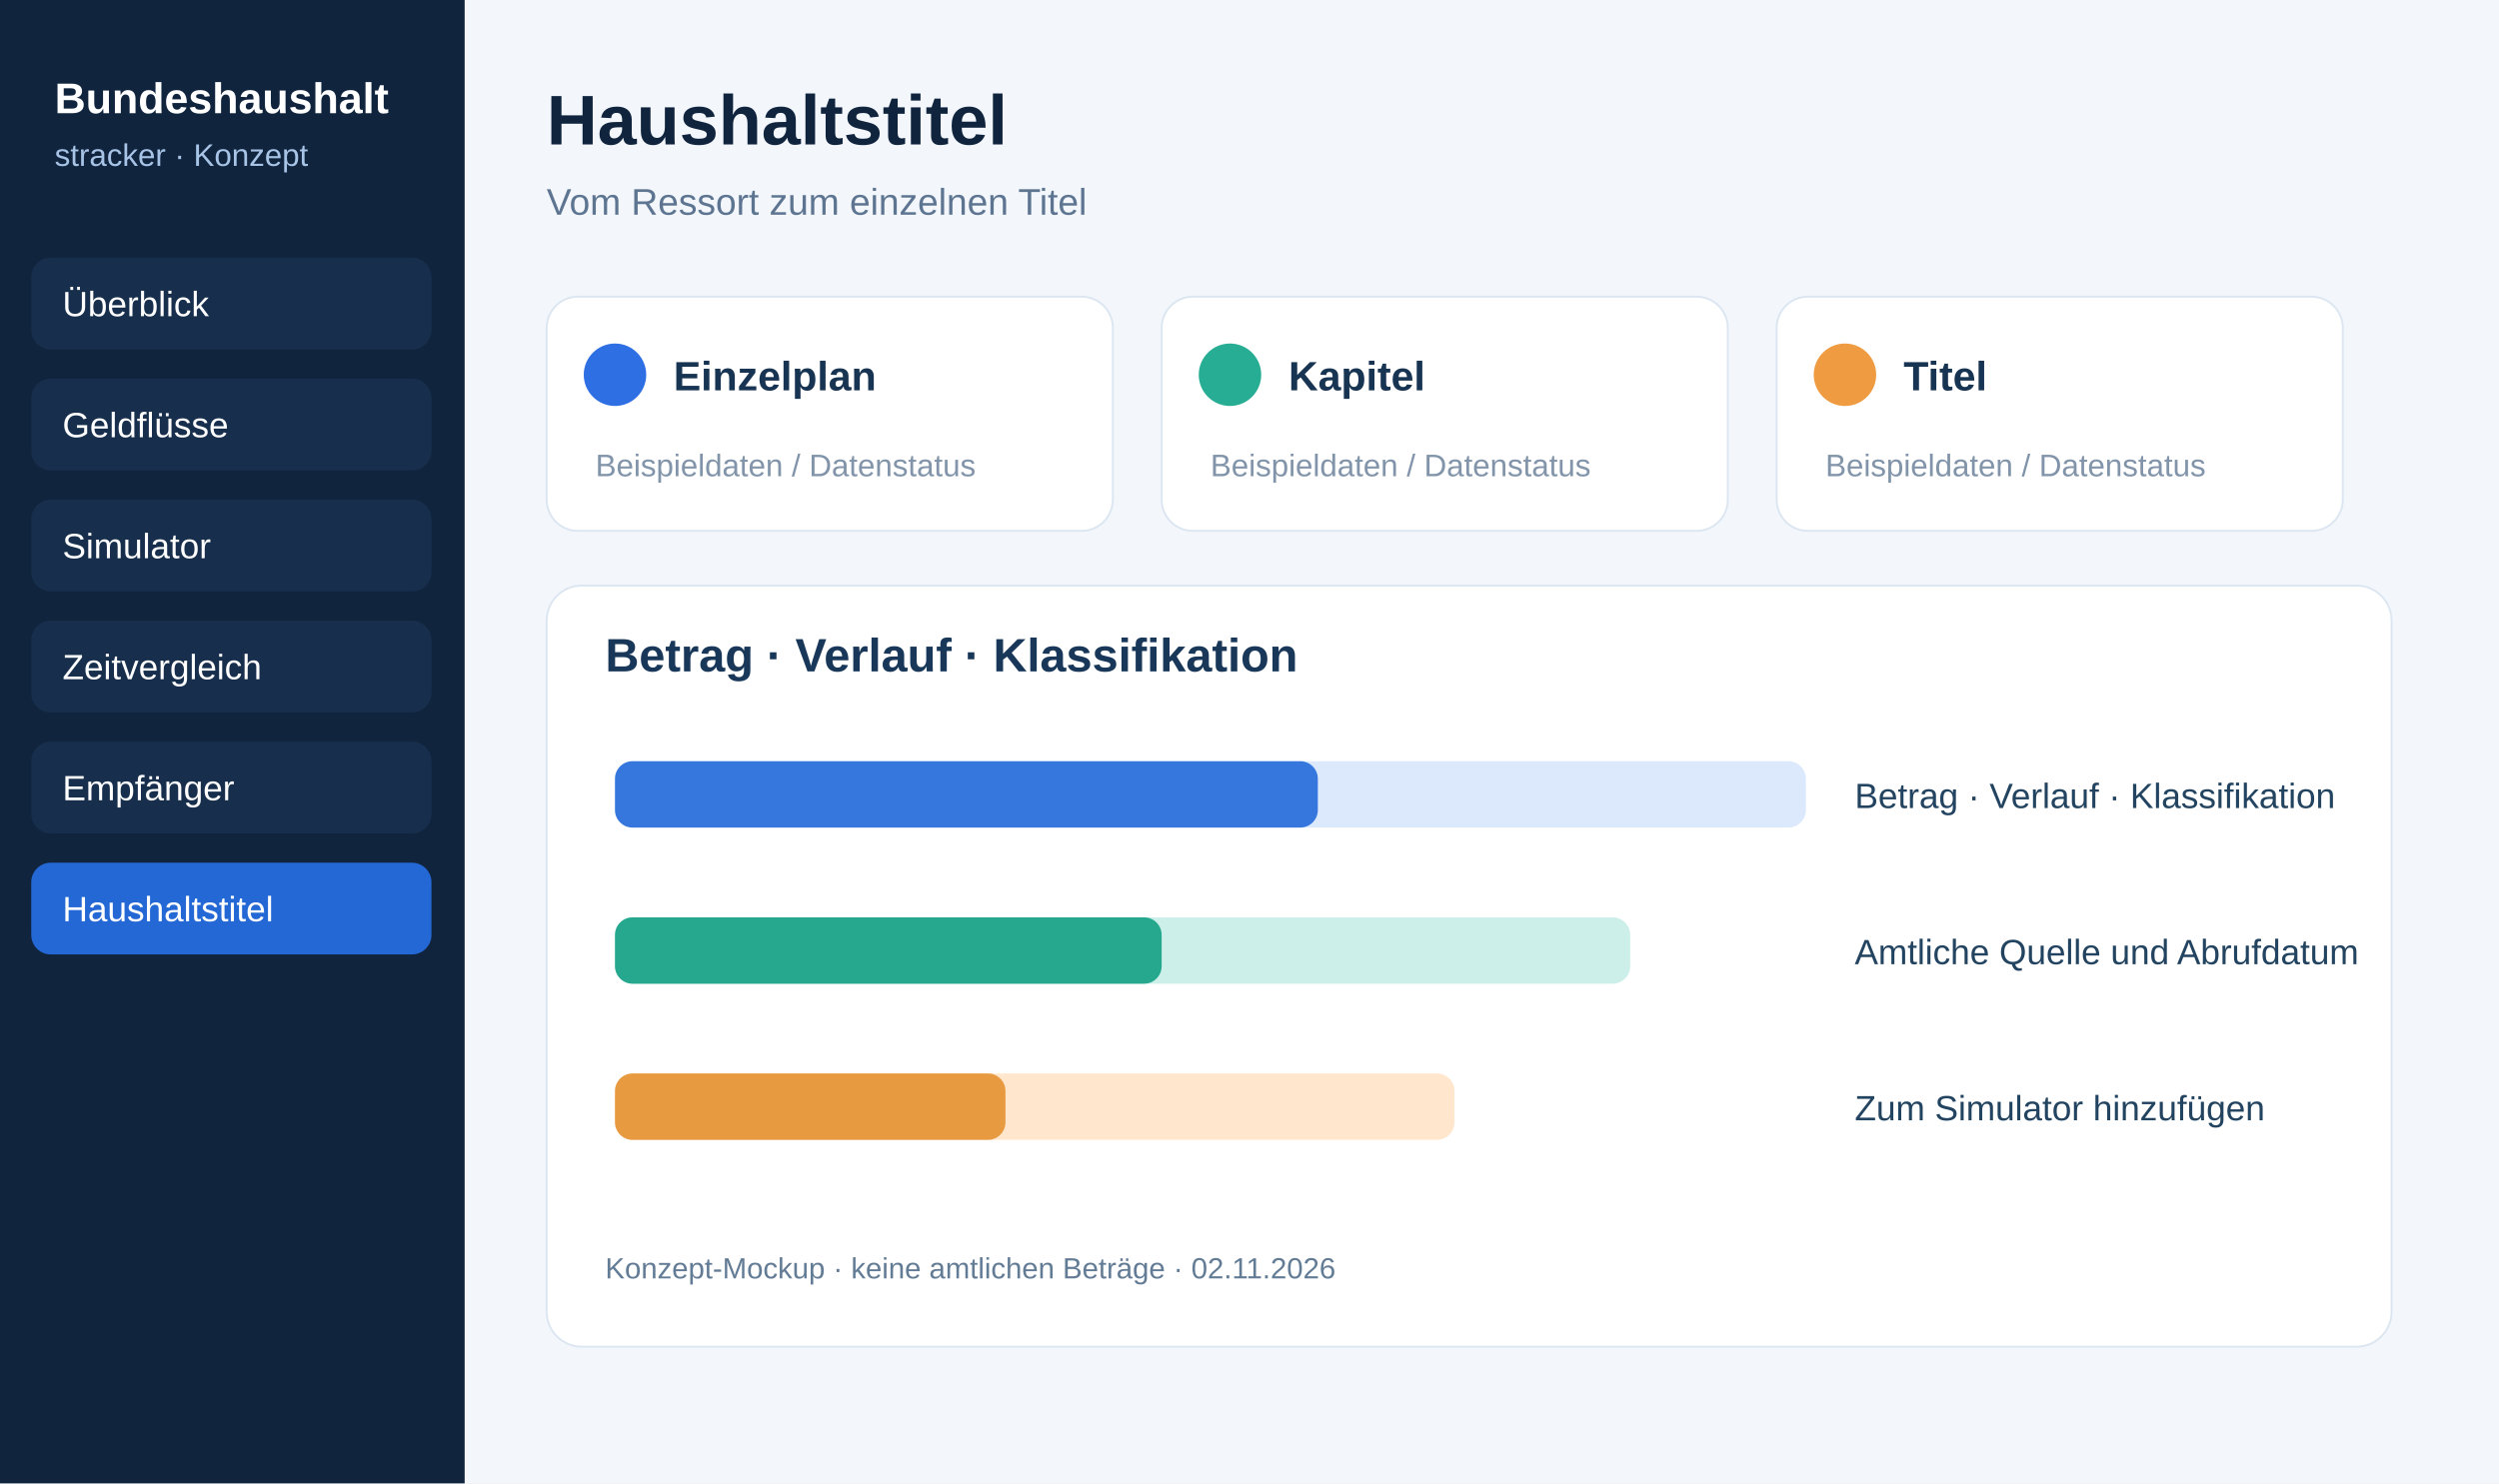
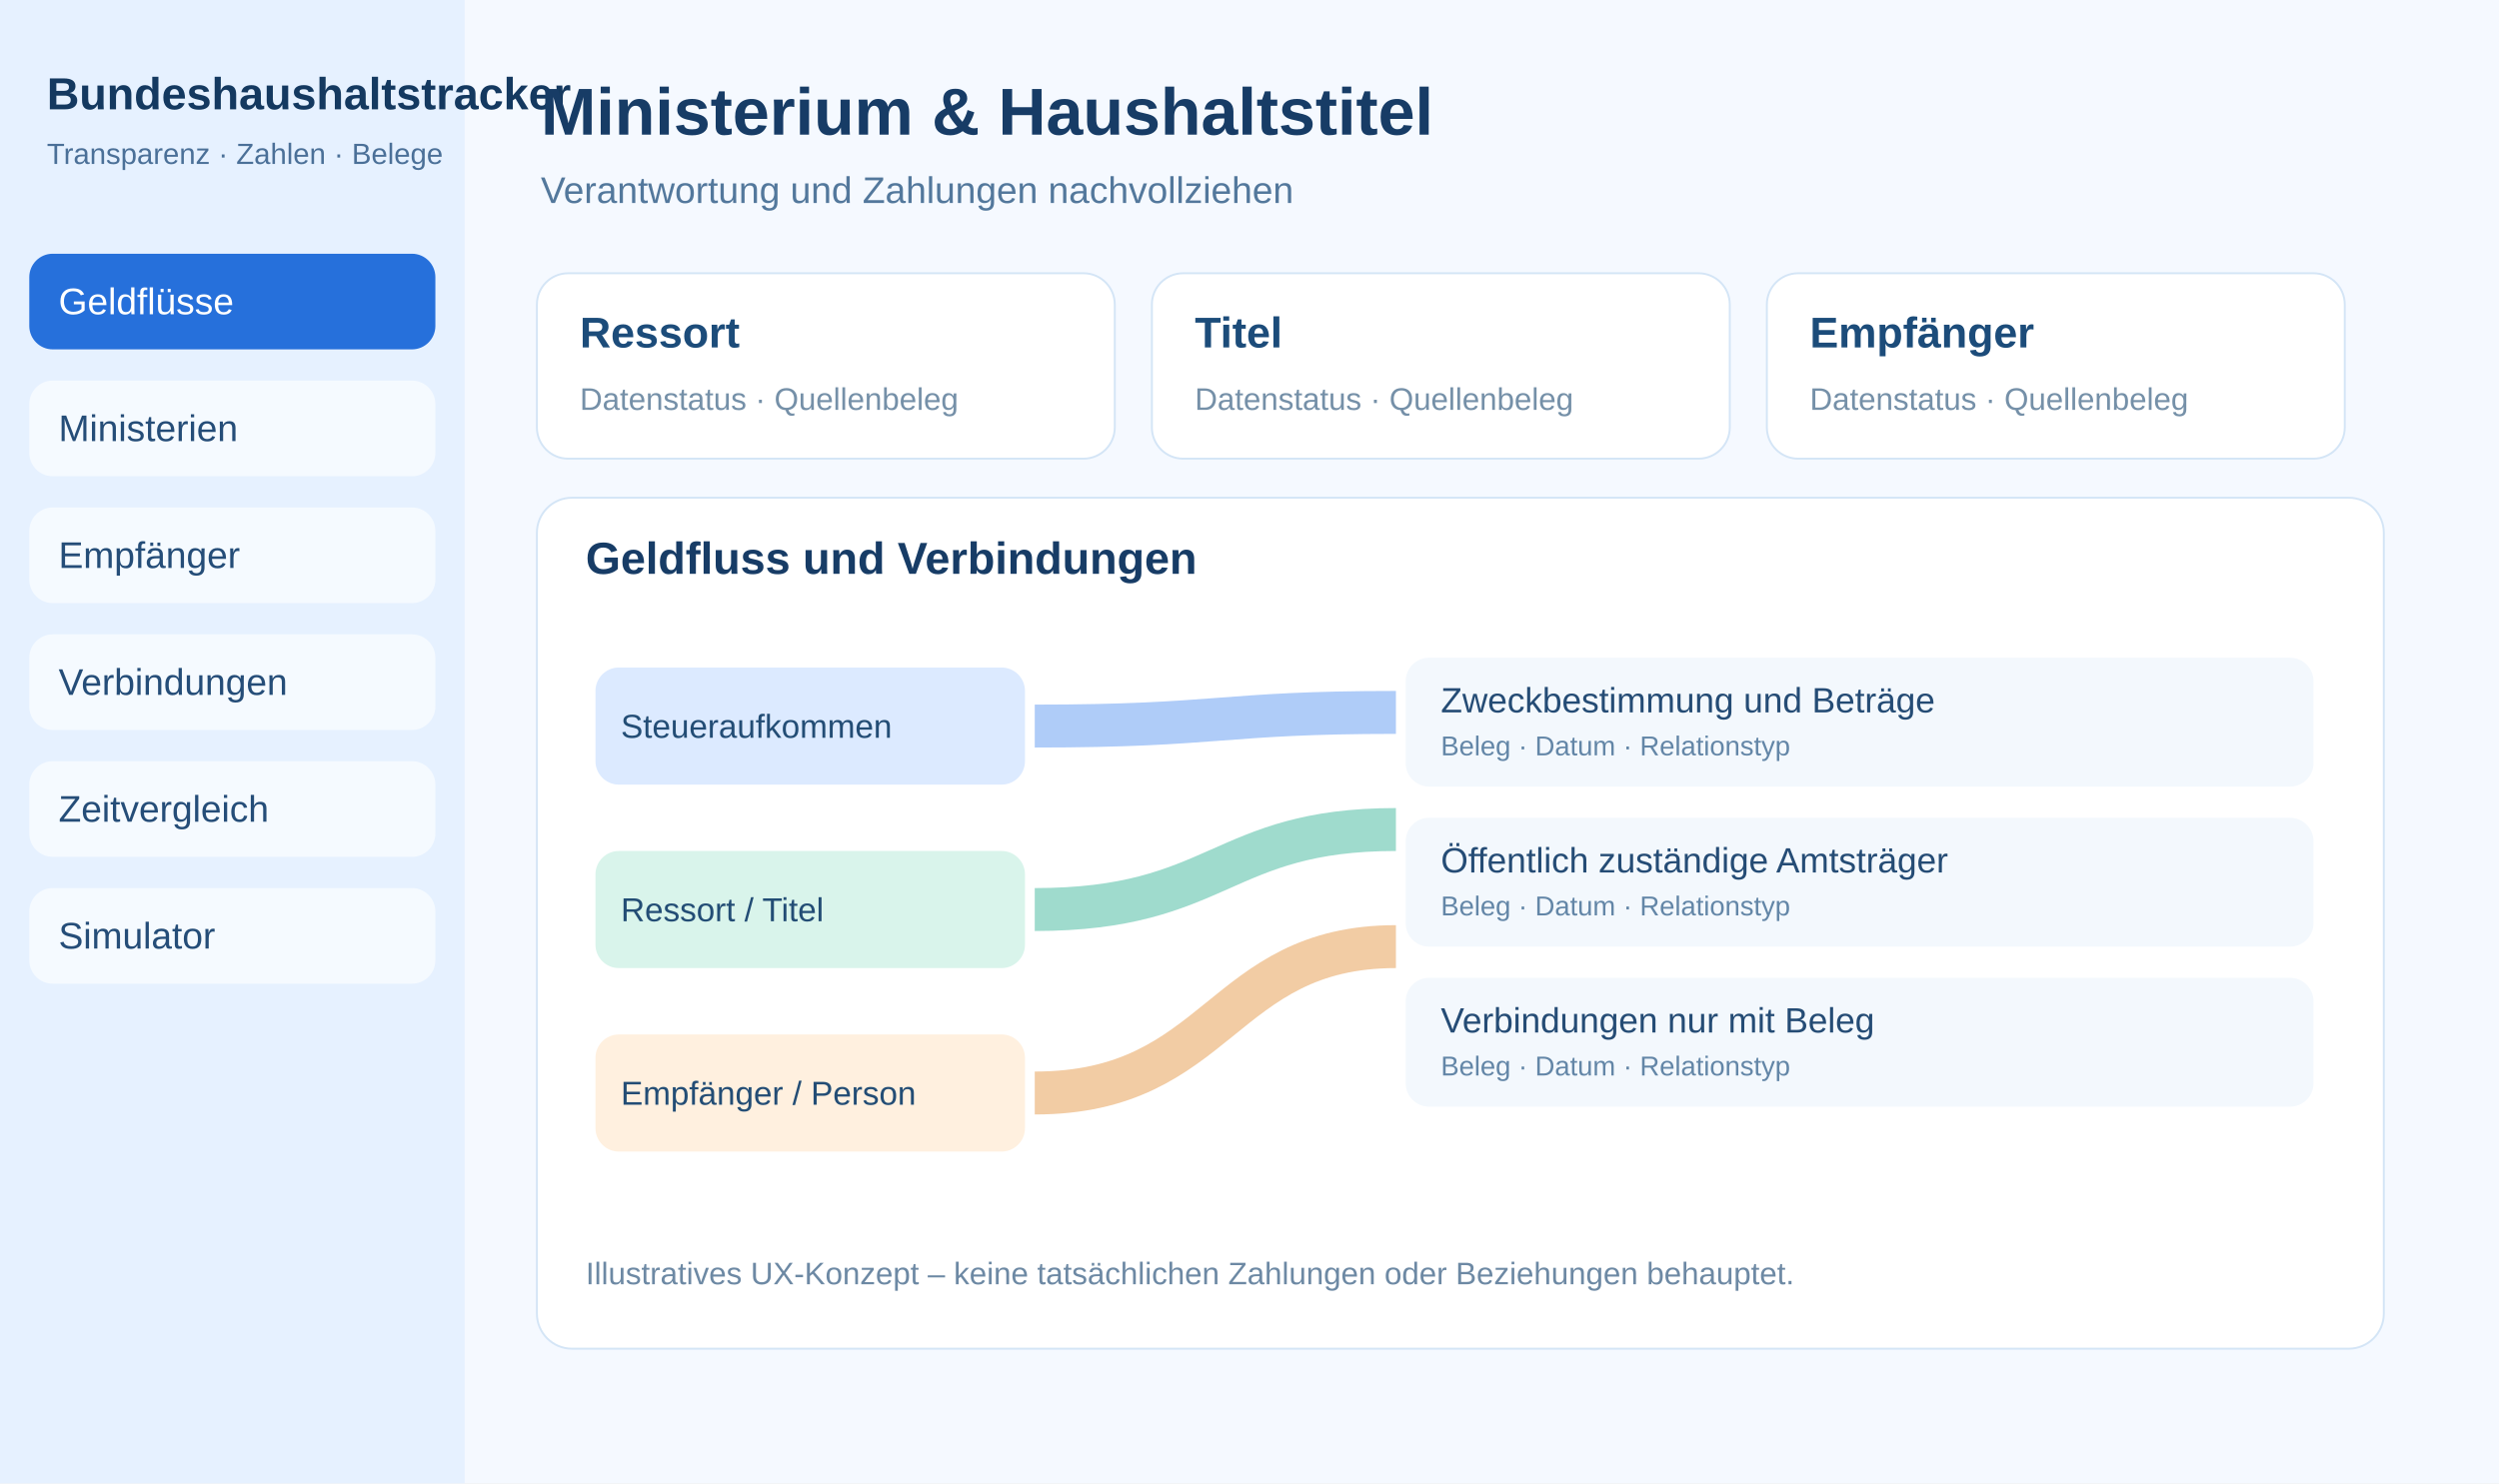
- <svg xmlns="http://www.w3.org/2000/svg" viewBox="0 0 1280 760" role="img" aria-label="Haushaltstitel Designmockup">
-   <rect width="1280" height="760" fill="#f3f7fc" />
-   <rect width="238" height="760" fill="#10243e" />
-   <text x="28" y="58" font-size="22" fill="white" font-family="Arial" font-weight="bold">Bundeshaushalt</text>
-   <text x="28" y="85" font-size="16" fill="#a7c3e6" font-family="Arial">stracker · Konzept</text>
-   <rect x="16" y="132" width="205" height="47" rx="10" fill="#172f4c" />
-   <text x="32" y="162" fill="#fff" font-size="18" font-family="Arial">Überblick</text>
-   <rect x="16" y="194" width="205" height="47" rx="10" fill="#172f4c" />
-   <text x="32" y="224" fill="#fff" font-size="18" font-family="Arial">Geldflüsse</text>
-   <rect x="16" y="256" width="205" height="47" rx="10" fill="#172f4c" />
-   <text x="32" y="286" fill="#fff" font-size="18" font-family="Arial">Simulator</text>
-   <rect x="16" y="318" width="205" height="47" rx="10" fill="#172f4c" />
-   <text x="32" y="348" fill="#fff" font-size="18" font-family="Arial">Zeitvergleich</text>
-   <rect x="16" y="380" width="205" height="47" rx="10" fill="#172f4c" />
-   <text x="32" y="410" fill="#fff" font-size="18" font-family="Arial">Empfänger</text>
-   <rect x="16" y="442" width="205" height="47" rx="10" fill="#2368d5" />
-   <text x="32" y="472" fill="#fff" font-size="18" font-family="Arial">Haushaltstitel</text>
-   <text x="280" y="74" font-size="36" font-family="Arial" font-weight="bold" fill="#10243e">Haushaltstitel</text>
-   <text x="280" y="110" font-size="19" font-family="Arial" fill="#5e7591">Vom Ressort zum einzelnen Titel</text>
-   <rect x="280" y="152" width="290" height="120" rx="16" fill="white" stroke="#dce6f1" />
-   <circle cx="315" cy="192" r="16" fill="#2e6fe3" />
-   <text x="345" y="200" font-size="21" font-family="Arial" fill="#173453" font-weight="bold">Einzelplan</text>
-   <text x="305" y="244" font-size="16" font-family="Arial" fill="#8194a9">Beispieldaten / Datenstatus</text>
-   <rect x="595" y="152" width="290" height="120" rx="16" fill="white" stroke="#dce6f1" />
-   <circle cx="630" cy="192" r="16" fill="#27ad93" />
-   <text x="660" y="200" font-size="21" font-family="Arial" fill="#173453" font-weight="bold">Kapitel</text>
-   <text x="620" y="244" font-size="16" font-family="Arial" fill="#8194a9">Beispieldaten / Datenstatus</text>
-   <rect x="910" y="152" width="290" height="120" rx="16" fill="white" stroke="#dce6f1" />
-   <circle cx="945" cy="192" r="16" fill="#ee9b41" />
-   <text x="975" y="200" font-size="21" font-family="Arial" fill="#173453" font-weight="bold">Titel</text>
-   <text x="935" y="244" font-size="16" font-family="Arial" fill="#8194a9">Beispieldaten / Datenstatus</text>
-   <rect x="280" y="300" width="945" height="390" rx="18" fill="white" stroke="#dce6f1" />
-   <text x="310" y="344" font-size="24" font-family="Arial" font-weight="bold" fill="#183759">Betrag · Verlauf · Klassifikation</text>
-   <rect x="315" y="390" width="610" height="34" rx="9" fill="#dce9fd" />
-   <rect x="315" y="390" width="360" height="34" rx="9" fill="#3577dd" />
-   <text x="950" y="414" font-size="18" font-family="Arial" fill="#234460">Betrag · Verlauf · Klassifikation</text>
-   <rect x="315" y="470" width="520" height="34" rx="9" fill="#ccefe9" />
-   <rect x="315" y="470" width="280" height="34" rx="9" fill="#25a88e" />
-   <text x="950" y="494" font-size="18" font-family="Arial" fill="#234460">Amtliche Quelle und Abrufdatum</text>
-   <rect x="315" y="550" width="430" height="34" rx="9" fill="#ffe6cc" />
-   <rect x="315" y="550" width="200" height="34" rx="9" fill="#e79a40" />
-   <text x="950" y="574" font-size="18" font-family="Arial" fill="#234460">Zum Simulator hinzufügen</text>
-   <text x="310" y="655" font-size="15" font-family="Arial" fill="#637c96">Konzept-Mockup · keine amtlichen Beträge · 02.11.2026</text>
+ <svg xmlns="http://www.w3.org/2000/svg" viewBox="0 0 1280 760">
+   <rect width="1280" height="760" fill="#f5f9ff" />
+   <rect width="238" height="760" fill="#e6f1ff" />
+   <text x="24" y="56" font-size="23" font-family="Arial" font-weight="bold" fill="#143960">Bundeshaushaltstracker</text>
+   <text x="24" y="84" font-size="15" font-family="Arial" fill="#4b7098">Transparenz · Zahlen · Belege</text>
+   <rect x="15" y="130" width="208" height="49" rx="12" fill="#2670db" />
+   <text x="30" y="161" fill="white" font-size="19" font-family="Arial">Geldflüsse</text>
+   <rect x="15" y="195" width="208" height="49" rx="12" fill="#f5faff" />
+   <text x="30" y="226" fill="#254d78" font-size="19" font-family="Arial">Ministerien</text>
+   <rect x="15" y="260" width="208" height="49" rx="12" fill="#f5faff" />
+   <text x="30" y="291" fill="#254d78" font-size="19" font-family="Arial">Empfänger</text>
+   <rect x="15" y="325" width="208" height="49" rx="12" fill="#f5faff" />
+   <text x="30" y="356" fill="#254d78" font-size="19" font-family="Arial">Verbindungen</text>
+   <rect x="15" y="390" width="208" height="49" rx="12" fill="#f5faff" />
+   <text x="30" y="421" fill="#254d78" font-size="19" font-family="Arial">Zeitvergleich</text>
+   <rect x="15" y="455" width="208" height="49" rx="12" fill="#f5faff" />
+   <text x="30" y="486" fill="#254d78" font-size="19" font-family="Arial">Simulator</text>
+   <text x="277" y="69" font-size="34" font-family="Arial" font-weight="bold" fill="#173c66">Ministerium &amp; Haushaltstitel</text>
+   <text x="277" y="104" font-size="19" font-family="Arial" fill="#53789c">Verantwortung und Zahlungen nachvollziehen</text>
+   <rect x="275" y="140" width="296" height="95" rx="16" fill="#fff" stroke="#d4e5f6" />
+   <text x="297" y="178" font-size="22" font-family="Arial" font-weight="bold" fill="#1c4c7a">Ressort</text>
+   <text x="297" y="210" font-size="16" font-family="Arial" fill="#7590a8">Datenstatus · Quellenbeleg</text>
+   <rect x="590" y="140" width="296" height="95" rx="16" fill="#fff" stroke="#d4e5f6" />
+   <text x="612" y="178" font-size="22" font-family="Arial" font-weight="bold" fill="#1c4c7a">Titel</text>
+   <text x="612" y="210" font-size="16" font-family="Arial" fill="#7590a8">Datenstatus · Quellenbeleg</text>
+   <rect x="905" y="140" width="296" height="95" rx="16" fill="#fff" stroke="#d4e5f6" />
+   <text x="927" y="178" font-size="22" font-family="Arial" font-weight="bold" fill="#1c4c7a">Empfänger</text>
+   <text x="927" y="210" font-size="16" font-family="Arial" fill="#7590a8">Datenstatus · Quellenbeleg</text>
+   <rect x="275" y="255" width="946" height="436" rx="18" fill="white" stroke="#d4e5f6" />
+   <text x="300" y="294" font-size="23" font-family="Arial" fill="#173c66" font-weight="bold">Geldfluss und Verbindungen</text>
+   <rect x="305" y="342" width="220" height="60" rx="12" fill="#dceaff" />
+   <text x="318" y="378" font-family="Arial" font-size="17" fill="#234d75">Steueraufkommen</text>
+   <path d="M 530 372 C 625 372, 625 365, 715 365" stroke="#6da2f2" stroke-width="22" fill="none" opacity=".55" />
+   <rect x="720" y="337" width="465" height="66" rx="12" fill="#f3f8fd" />
+   <text x="738" y="365" font-size="18" font-family="Arial" fill="#254c75">Zweckbestimmung und Beträge</text>
+   <text x="738" y="387" font-size="14" font-family="Arial" fill="#6386a7">Beleg · Datum · Relationstyp</text>
+   <rect x="305" y="436" width="220" height="60" rx="12" fill="#d9f4eb" />
+   <text x="318" y="472" font-family="Arial" font-size="17" fill="#234d75">Ressort / Titel</text>
+   <path d="M 530 466 C 625 466, 625 425, 715 425" stroke="#50bda4" stroke-width="22" fill="none" opacity=".55" />
+   <rect x="720" y="419" width="465" height="66" rx="12" fill="#f3f8fd" />
+   <text x="738" y="447" font-size="18" font-family="Arial" fill="#254c75">Öffentlich zuständige Amtsträger</text>
+   <text x="738" y="469" font-size="14" font-family="Arial" fill="#6386a7">Beleg · Datum · Relationstyp</text>
+   <rect x="305" y="530" width="220" height="60" rx="12" fill="#fff0df" />
+   <text x="318" y="566" font-family="Arial" font-size="17" fill="#234d75">Empfänger / Person</text>
+   <path d="M 530 560 C 625 560, 625 485, 715 485" stroke="#e7a25a" stroke-width="22" fill="none" opacity=".55" />
+   <rect x="720" y="501" width="465" height="66" rx="12" fill="#f3f8fd" />
+   <text x="738" y="529" font-size="18" font-family="Arial" fill="#254c75">Verbindungen nur mit Beleg</text>
+   <text x="738" y="551" font-size="14" font-family="Arial" fill="#6386a7">Beleg · Datum · Relationstyp</text>
+   <text x="300" y="658" font-size="16" font-family="Arial" fill="#6d89a4">Illustratives UX-Konzept – keine tatsächlichen Zahlungen oder Beziehungen behauptet.</text>
</svg>
